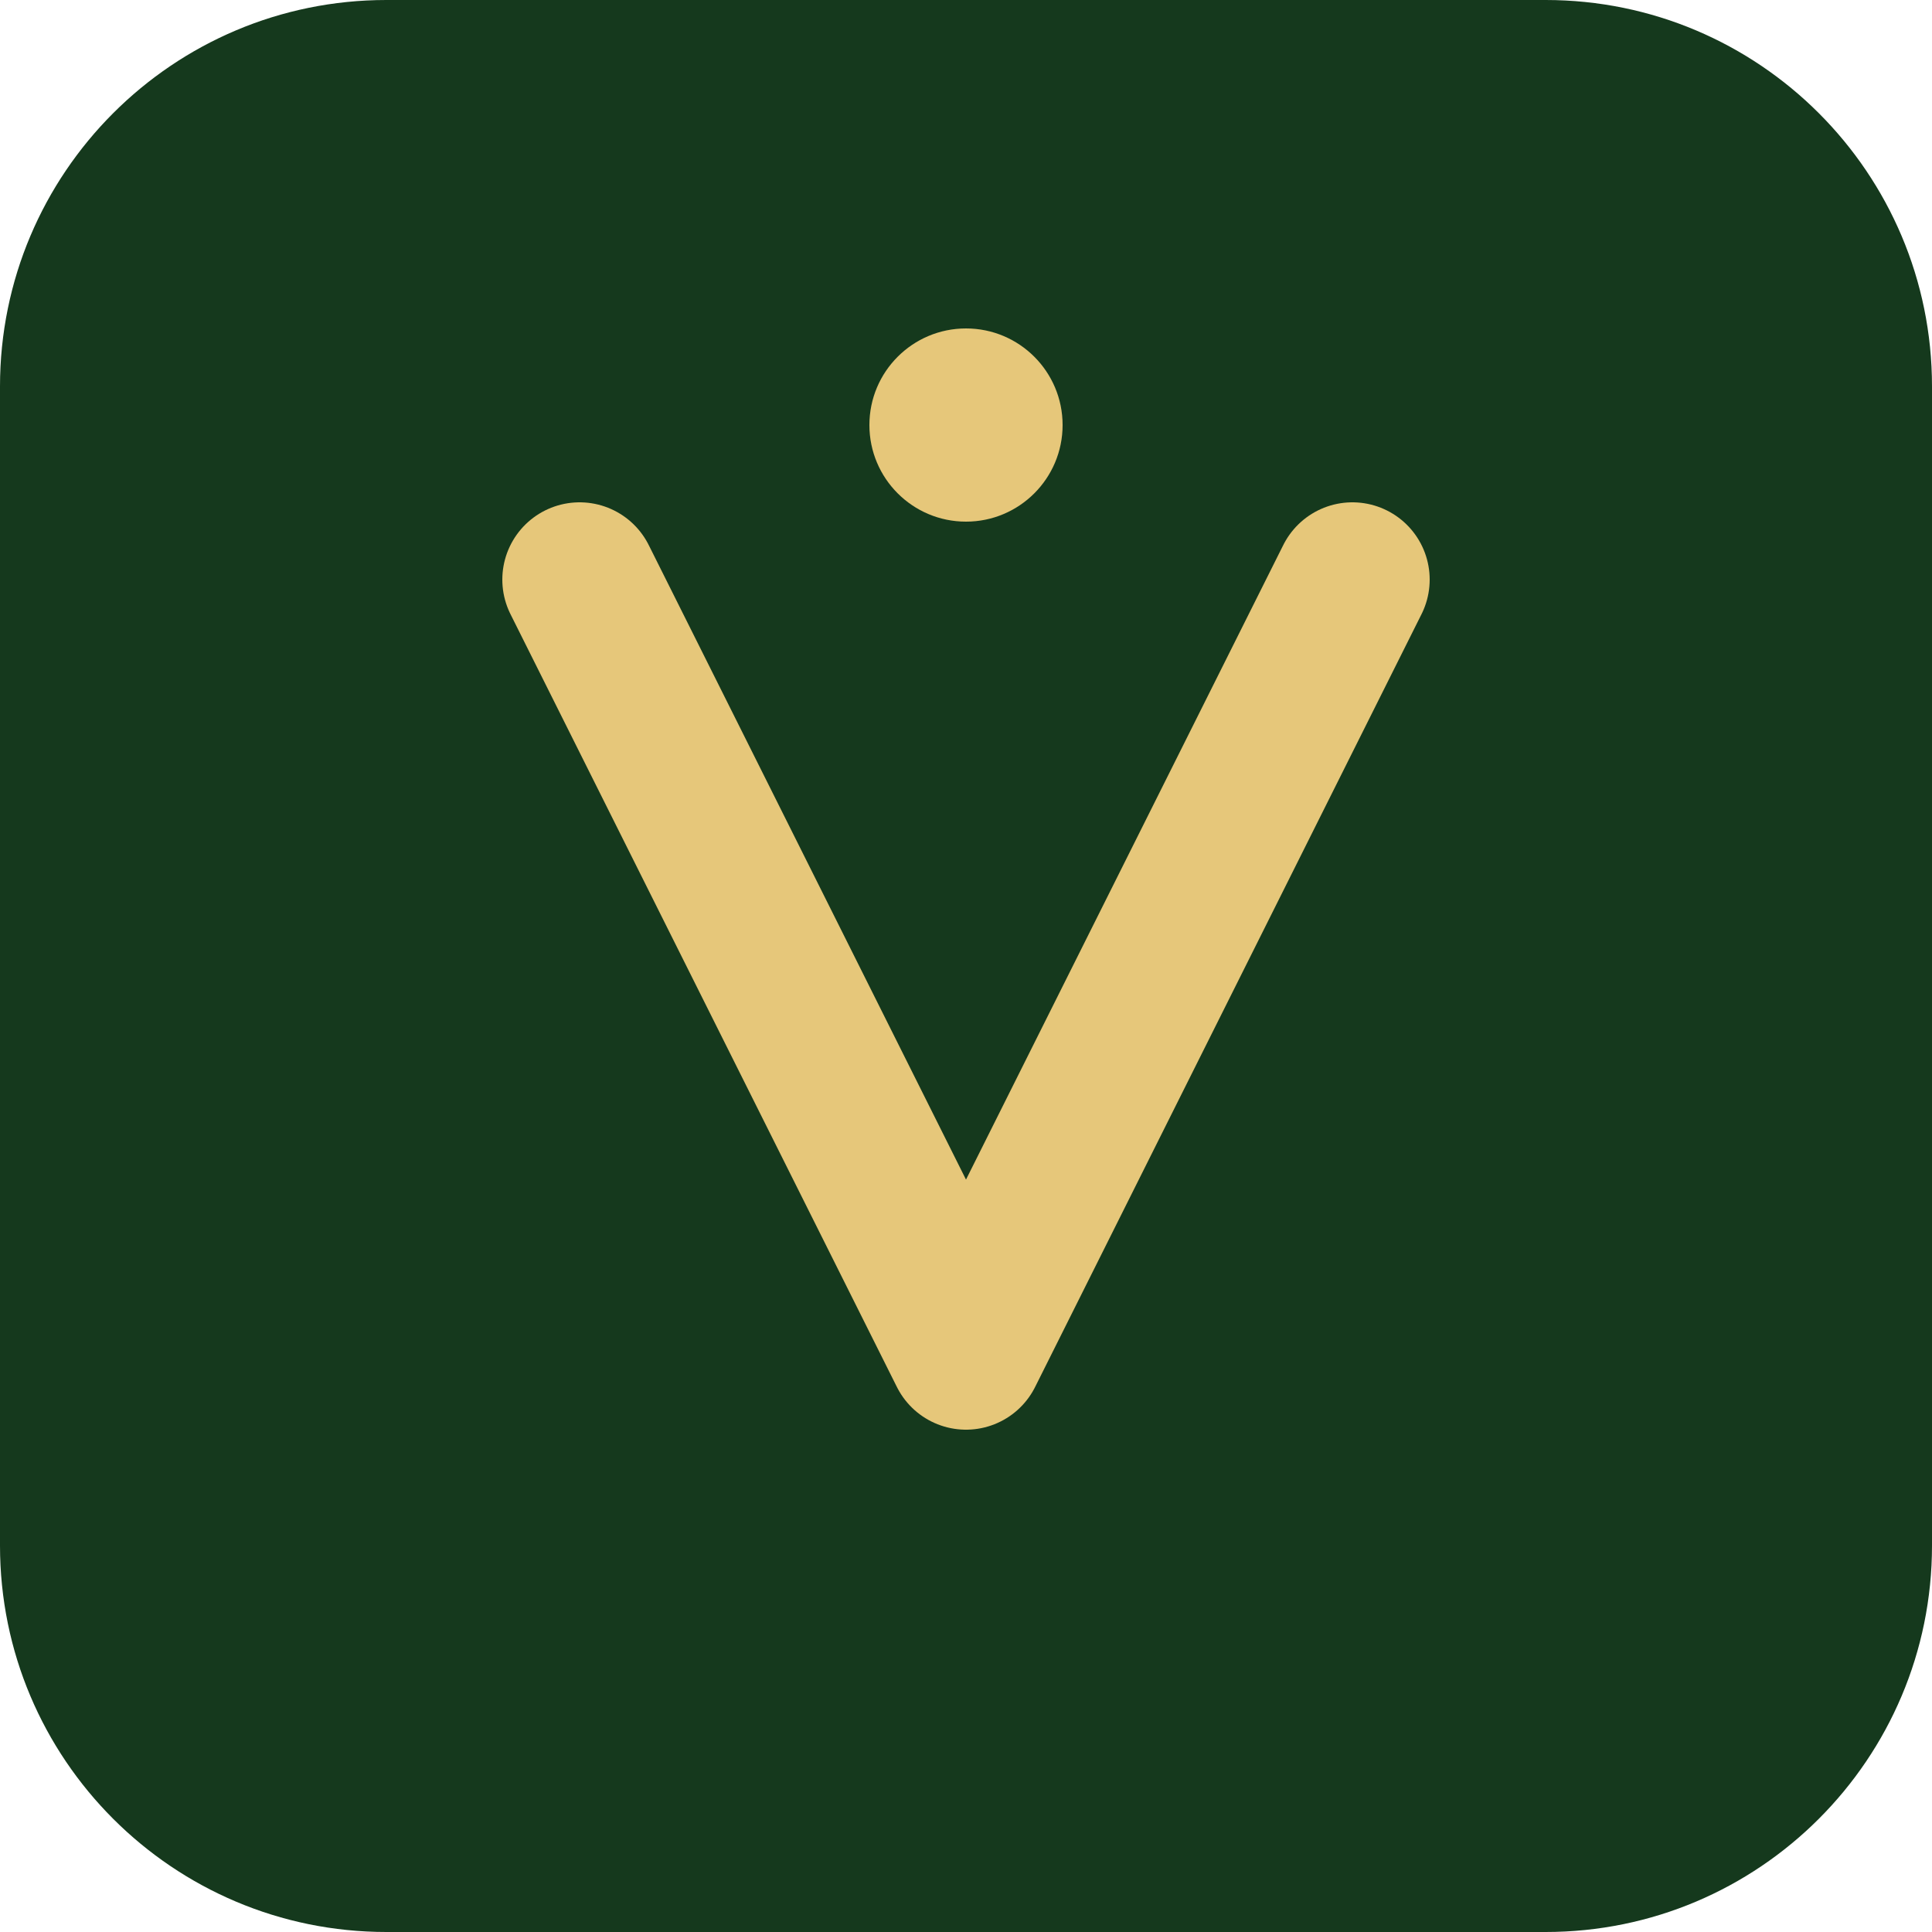
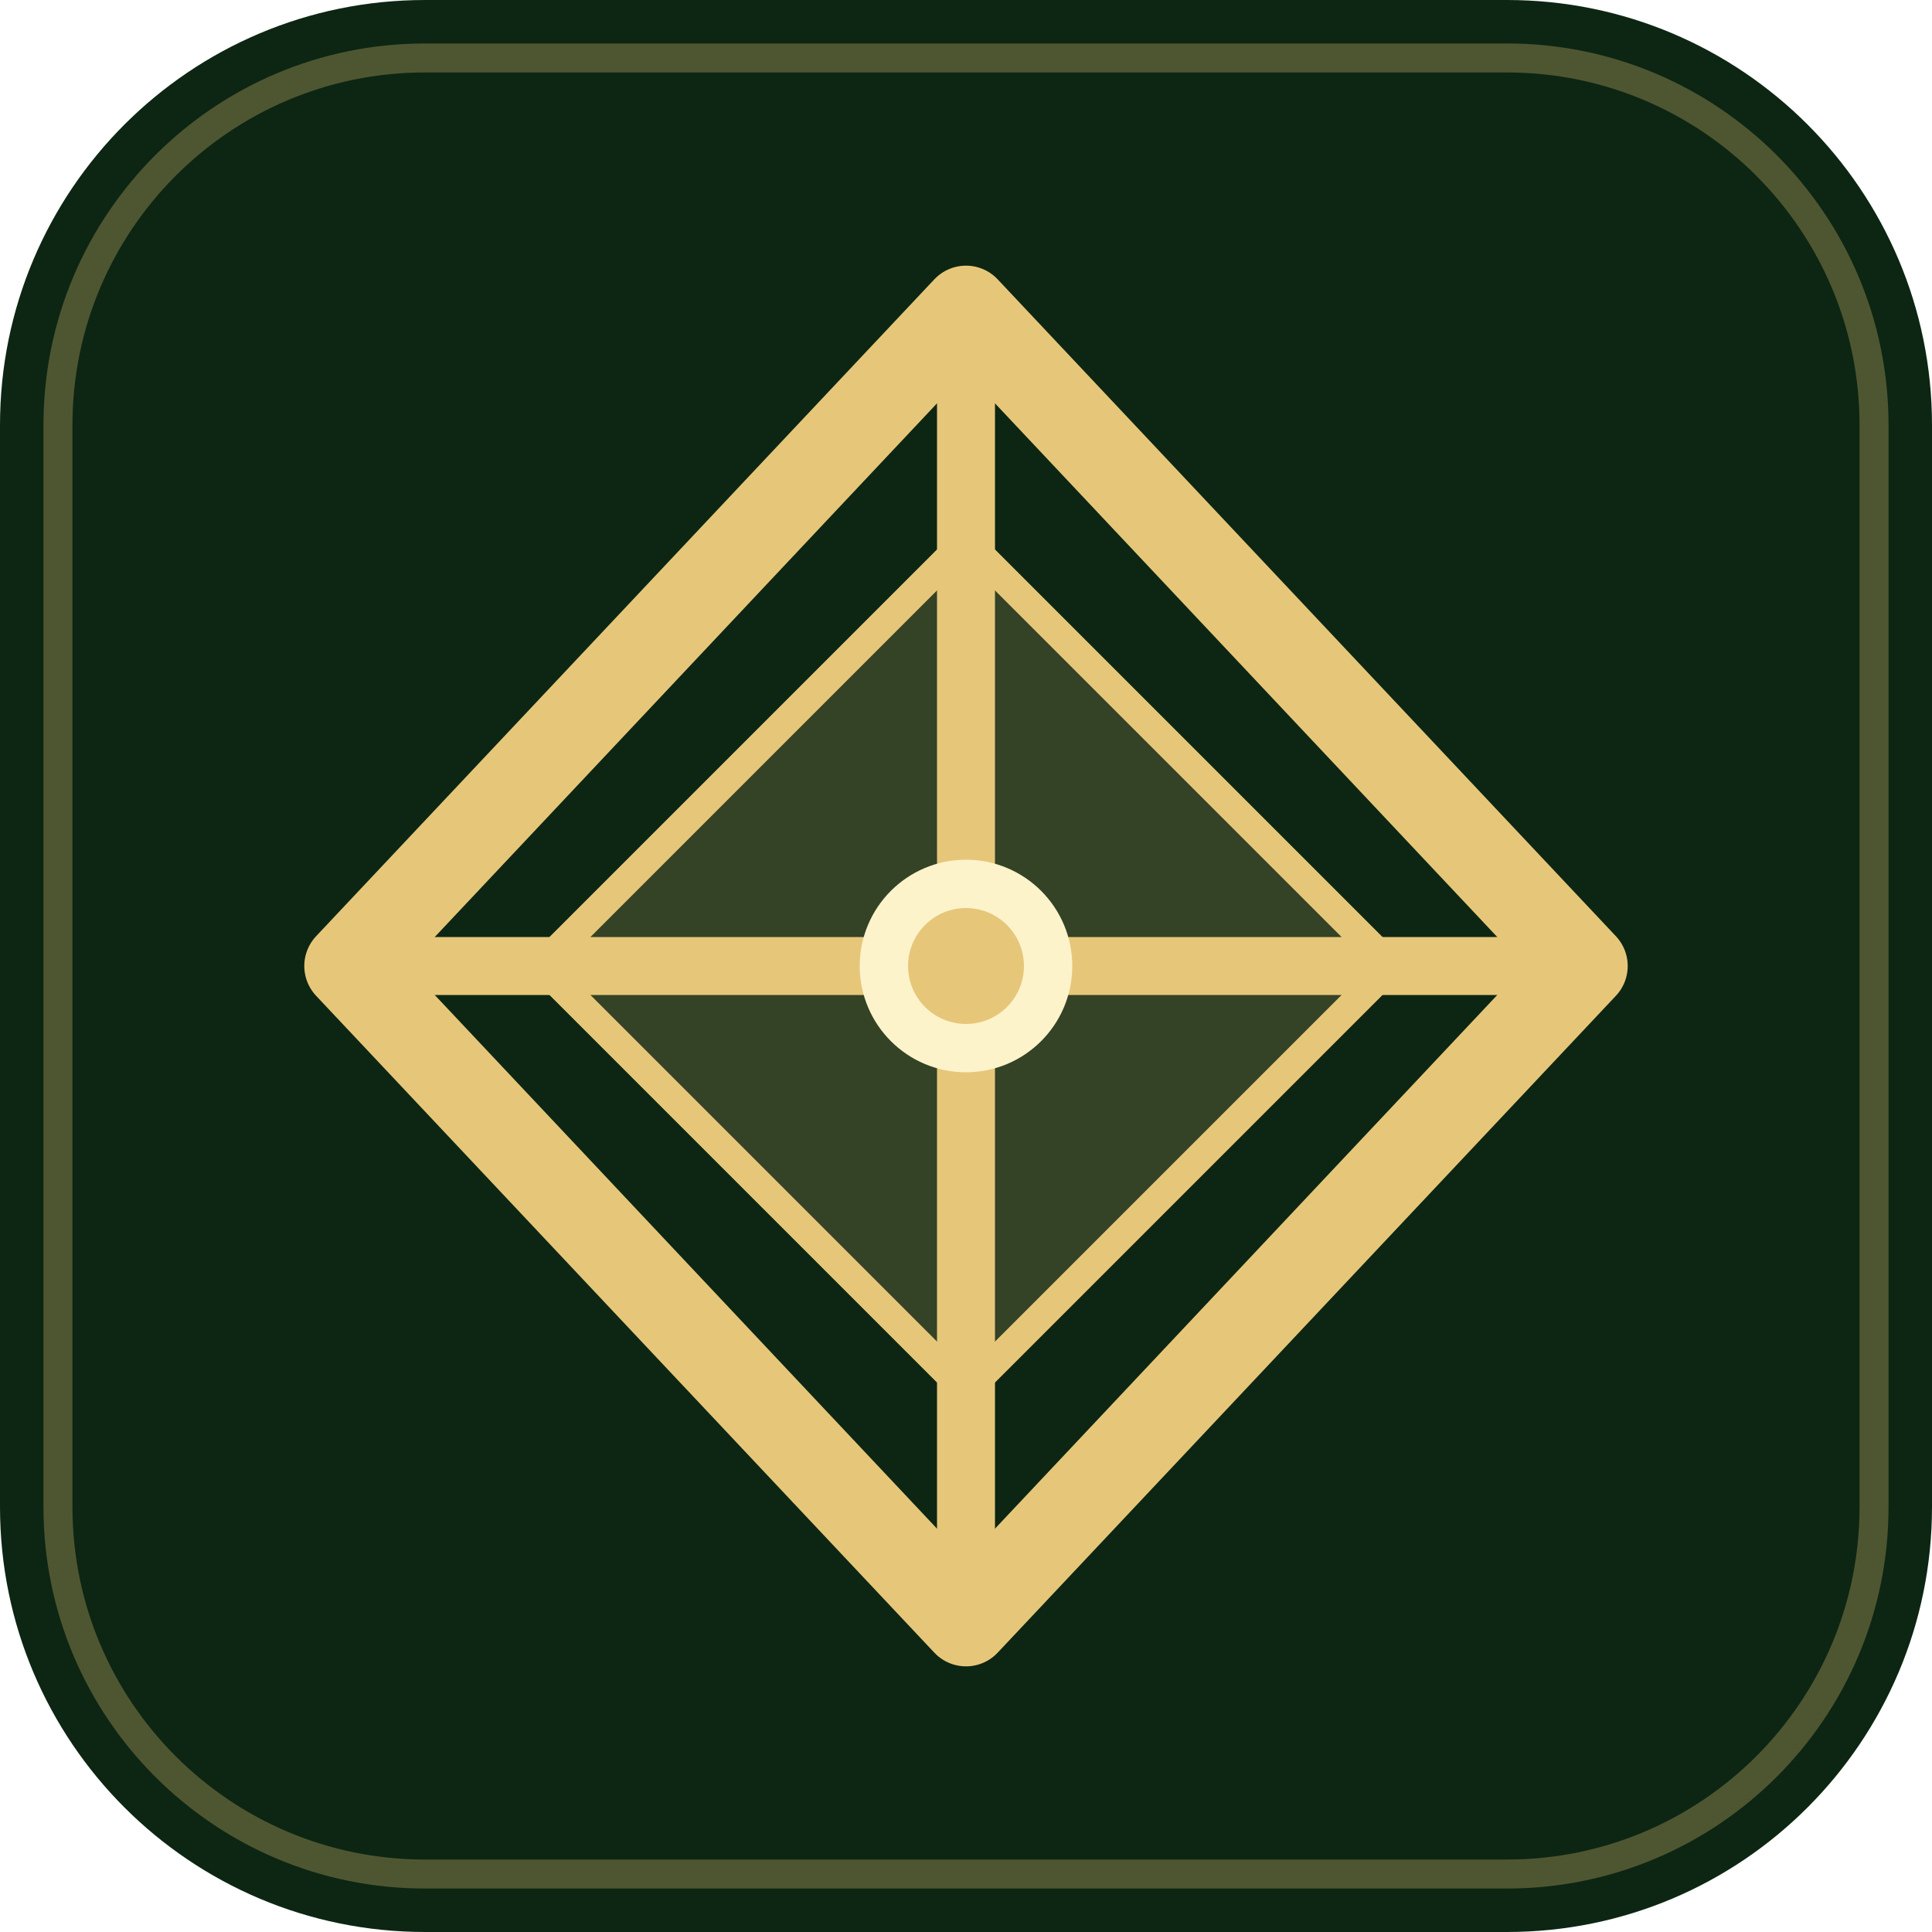
<svg xmlns="http://www.w3.org/2000/svg" viewBox="0 0 100 100">
-   <rect width="100" height="100" fill="#15391d" rx="20" />
-   <path d="M30 30 L50 70 L70 30" fill="none" stroke="#e6c77a" stroke-width="8" stroke-linecap="round" stroke-linejoin="round" />
-   <circle cx="50" cy="22" r="5" fill="#e6c77a" />
+   <rect width="100" height="100" rx="22" fill="#0d2613" />
+   <rect x="3" y="3" width="94" height="94" rx="19" fill="none" stroke="#e6c77a" stroke-width="1.5" stroke-opacity="0.3" />
+   <polygon points="50,16 82,50 50,84 18,50" fill="none" stroke="#e6c77a" stroke-width="4.5" stroke-linejoin="round" />
+   <polygon points="50,28 72,50 50,72 28,50" fill="#e6c77a" fill-opacity="0.18" stroke="#e6c77a" stroke-width="1.5" stroke-linejoin="round" />
+   <line x1="50" y1="20" x2="50" y2="80" stroke="#e6c77a" stroke-width="3" stroke-linecap="round" />
+   <line x1="20" y1="50" x2="80" y2="50" stroke="#e6c77a" stroke-width="3" stroke-linecap="round" />
+   <circle cx="50" cy="50" r="5.5" fill="#fdf3cb" />
+   <circle cx="50" cy="50" r="3" fill="#e6c77a" />
</svg>
